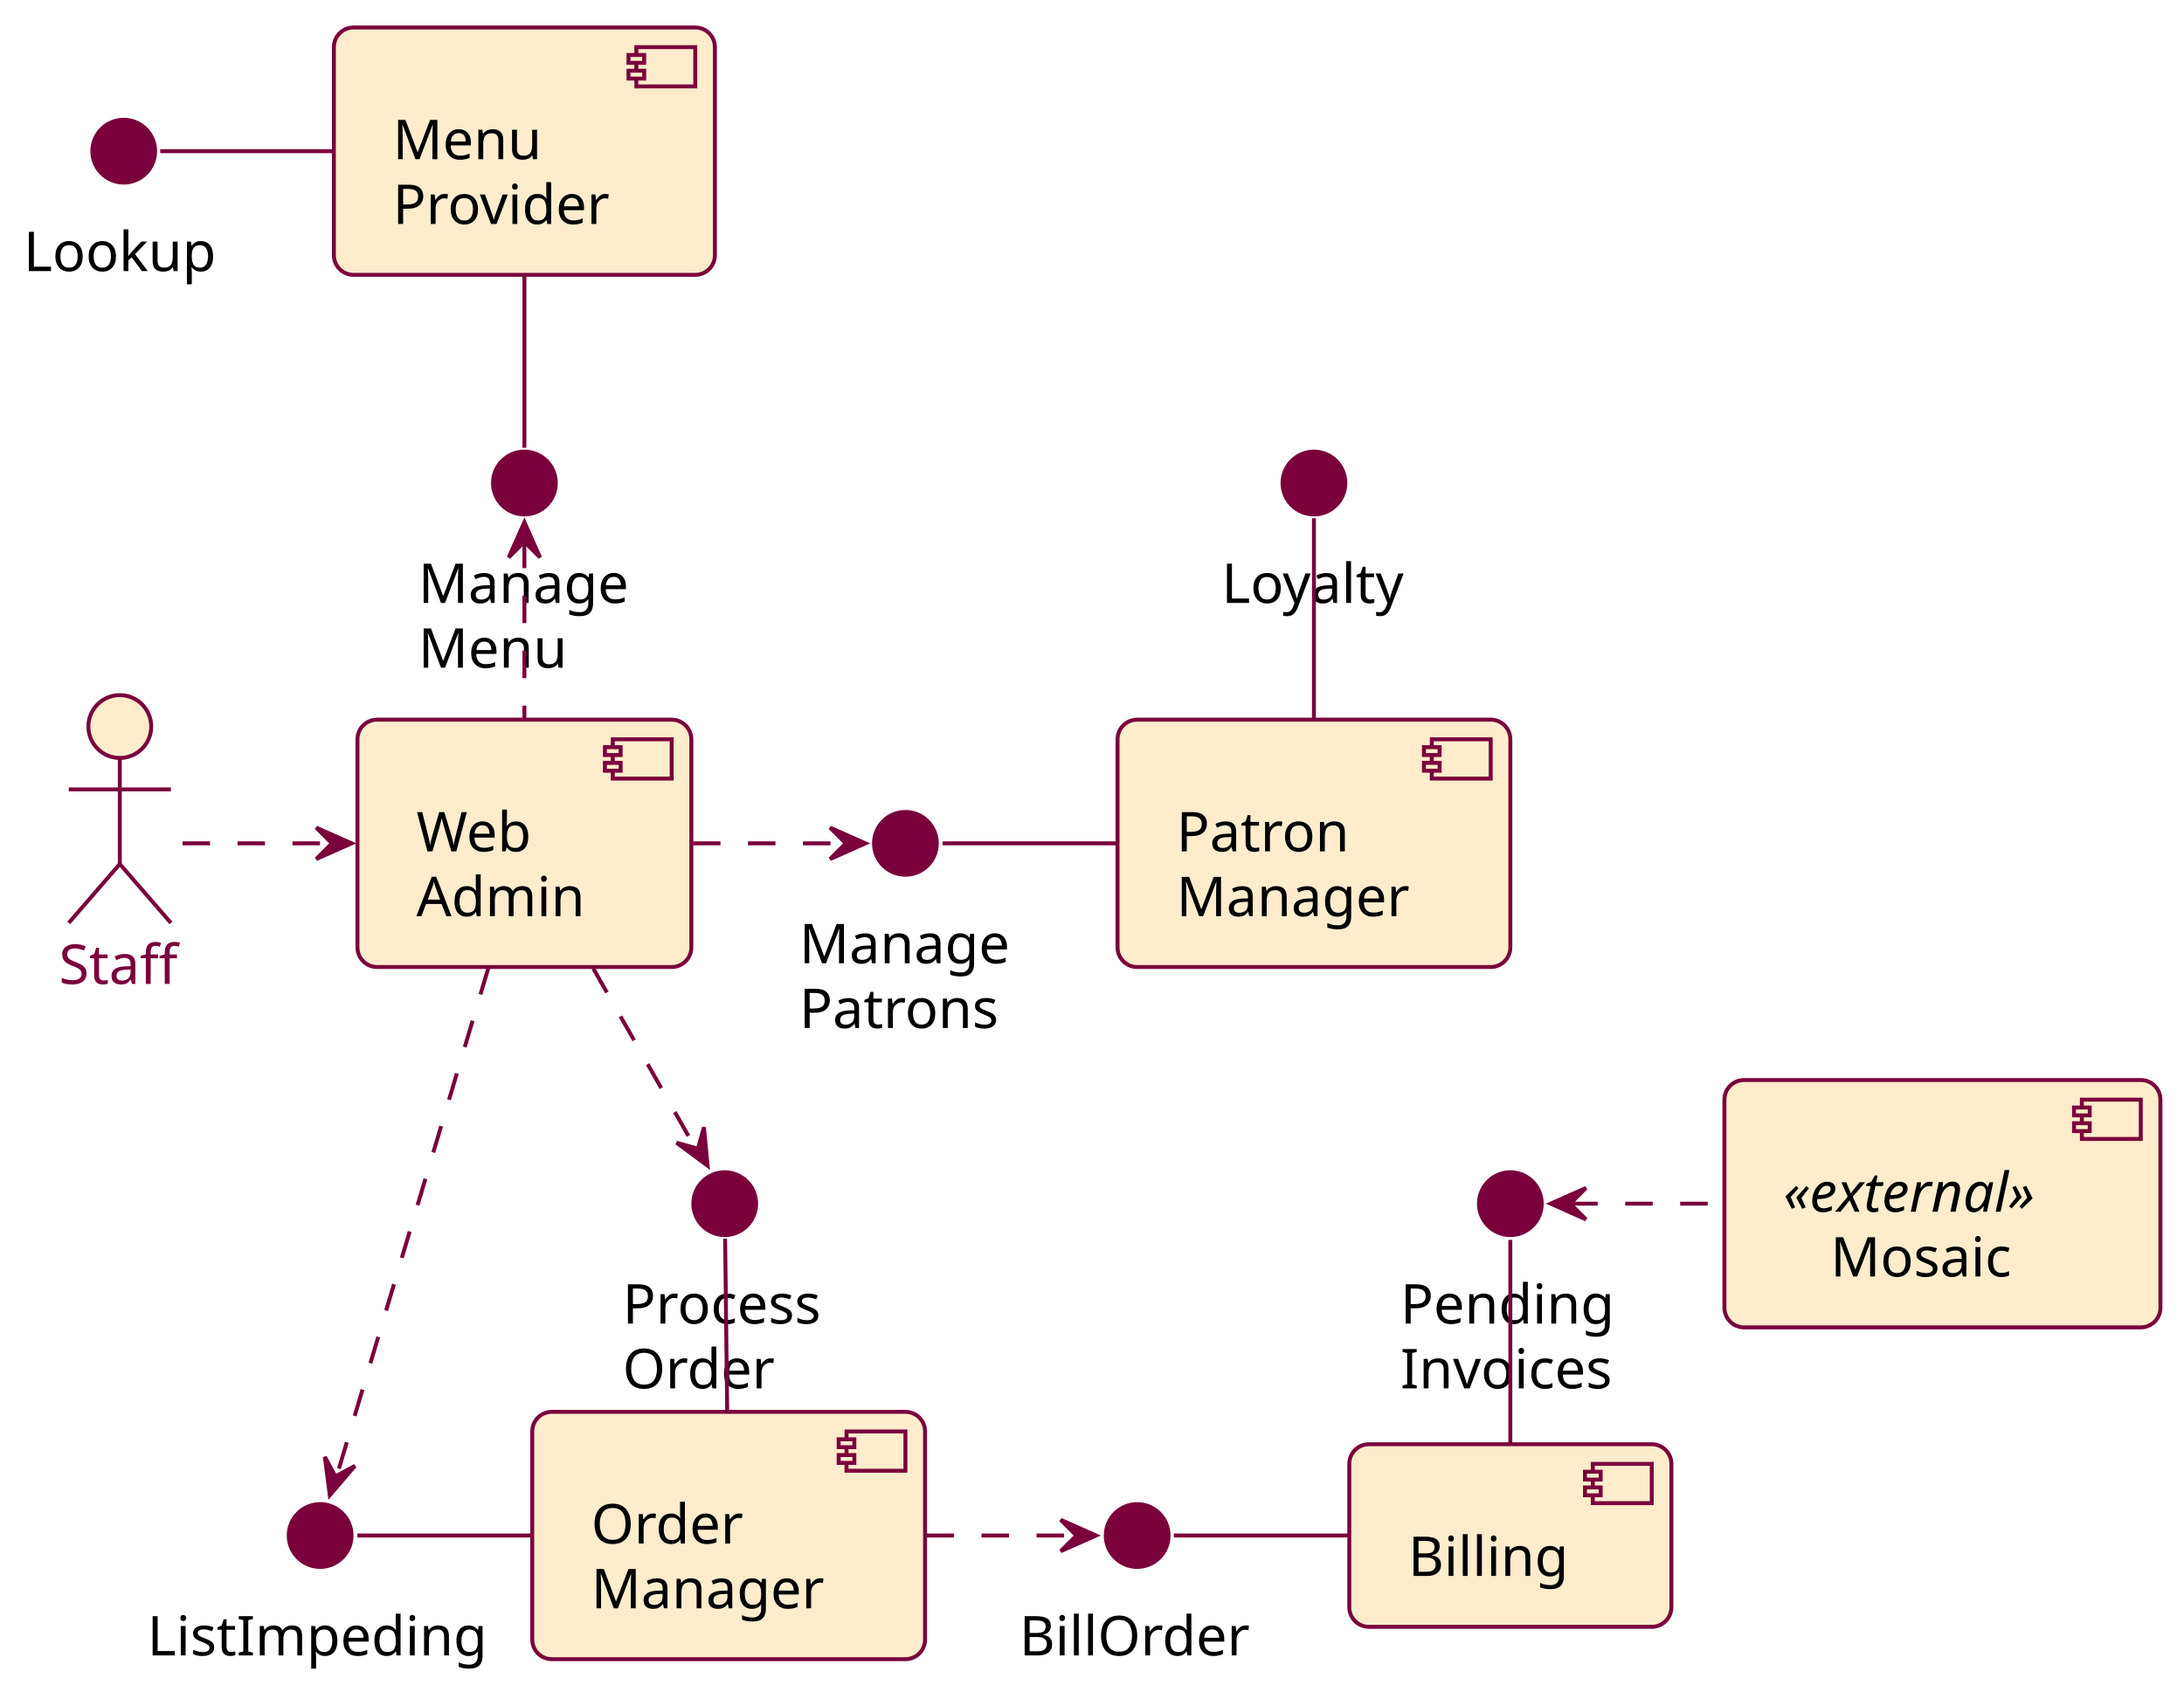
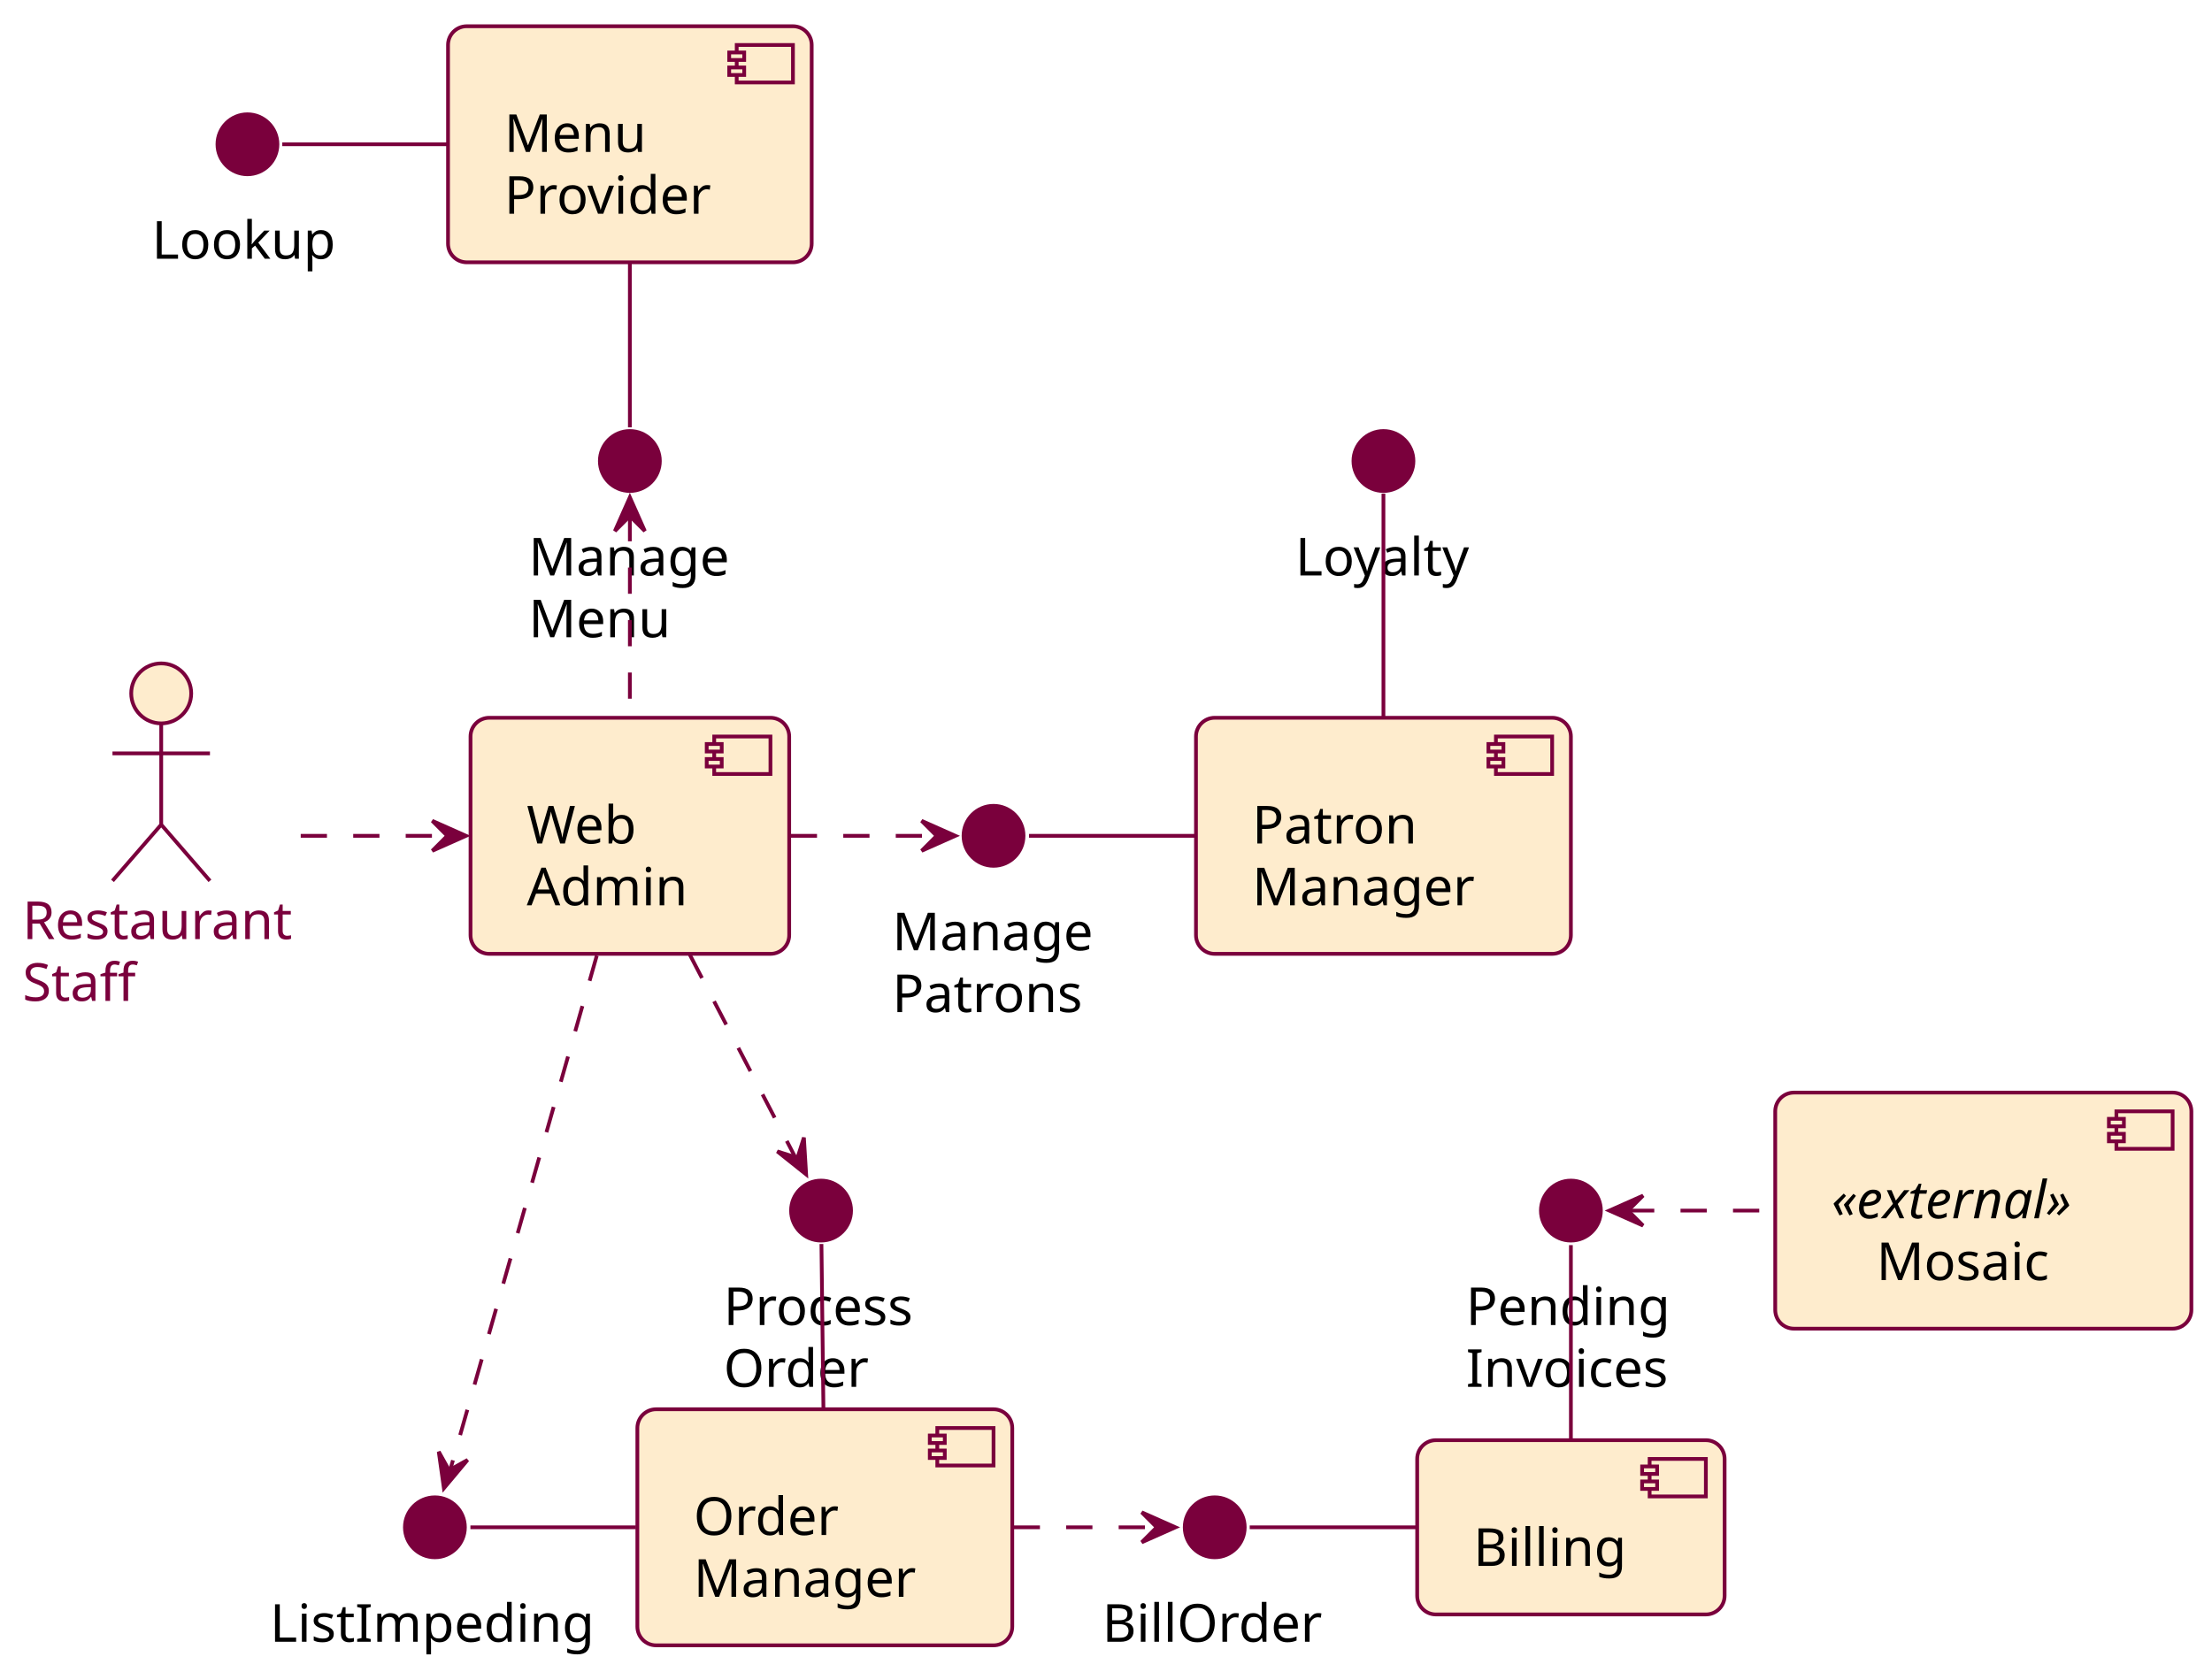
- <svg xmlns="http://www.w3.org/2000/svg" contentStyleType="text/css" height="429px" preserveAspectRatio="none" style="width:556px;height:429px;background:#FFFFFF;" version="1.1" viewBox="0 0 556 429" width="556px" zoomAndPan="magnify">
+ <svg xmlns="http://www.w3.org/2000/svg" contentStyleType="text/css" height="446px" preserveAspectRatio="none" style="width:590px;height:446px;background:#FFFFFF;" version="1.1" viewBox="0 0 590 446" width="590px" zoomAndPan="magnify">
  <defs />
  <g>
    <g id="elem_menu">
-       <rect fill="#FEECCD" height="62.977" rx="5" ry="5" style="stroke:#7A003C;stroke-width:1.0;" width="97" x="85" y="7" />
-       <rect fill="#FEECCD" height="10" style="stroke:#7A003C;stroke-width:1.0;" width="15" x="162" y="12" />
-       <rect fill="#FEECCD" height="2" style="stroke:#7A003C;stroke-width:1.0;" width="4" x="160" y="14" />
-       <rect fill="#FEECCD" height="2" style="stroke:#7A003C;stroke-width:1.0;" width="4" x="160" y="18" />
-       <text fill="#000000" font-family="sans-serif" font-size="14" lengthAdjust="spacing" textLength="38" x="100" y="40.535">Menu</text>
-       <text fill="#000000" font-family="sans-serif" font-size="14" lengthAdjust="spacing" textLength="57" x="100" y="57.023">Provider</text>
+       <rect fill="#FEECCD" height="62.977" rx="5" ry="5" style="stroke:#7A003C;stroke-width:1.0;" width="97" x="119.5" y="7" />
+       <rect fill="#FEECCD" height="10" style="stroke:#7A003C;stroke-width:1.0;" width="15" x="196.5" y="12" />
+       <rect fill="#FEECCD" height="2" style="stroke:#7A003C;stroke-width:1.0;" width="4" x="194.5" y="14" />
+       <rect fill="#FEECCD" height="2" style="stroke:#7A003C;stroke-width:1.0;" width="4" x="194.5" y="18" />
+       <text fill="#000000" font-family="sans-serif" font-size="14" lengthAdjust="spacing" textLength="38" x="134.5" y="40.535">Menu</text>
+       <text fill="#000000" font-family="sans-serif" font-size="14" lengthAdjust="spacing" textLength="57" x="134.5" y="57.023">Provider</text>
    </g>
    <g id="elem_Imenu_lookup">
-       <ellipse cx="31.5" cy="38.49" fill="#7A003C" rx="8" ry="8" style="stroke:#7A003C;stroke-width:1.0;" />
-       <text fill="#000000" font-family="sans-serif" font-size="14" lengthAdjust="spacing" textLength="51" x="6" y="69.025">Lookup</text>
+       <ellipse cx="66" cy="38.49" fill="#7A003C" rx="8" ry="8" style="stroke:#7A003C;stroke-width:1.0;" />
+       <text fill="#000000" font-family="sans-serif" font-size="14" lengthAdjust="spacing" textLength="51" x="40.5" y="69.025">Lookup</text>
    </g>
    <g id="elem_Imenu_mgmt">
-       <ellipse cx="133.5" cy="122.98" fill="#7A003C" rx="8" ry="8" style="stroke:#7A003C;stroke-width:1.0;" />
-       <text fill="#000000" font-family="sans-serif" font-size="14" lengthAdjust="spacing" textLength="54" x="106.5" y="153.515">Manage</text>
-       <text fill="#000000" font-family="sans-serif" font-size="14" lengthAdjust="spacing" textLength="38" x="106.5" y="170.003">Menu</text>
+       <ellipse cx="168" cy="122.98" fill="#7A003C" rx="8" ry="8" style="stroke:#7A003C;stroke-width:1.0;" />
+       <text fill="#000000" font-family="sans-serif" font-size="14" lengthAdjust="spacing" textLength="54" x="141" y="153.515">Manage</text>
+       <text fill="#000000" font-family="sans-serif" font-size="14" lengthAdjust="spacing" textLength="38" x="141" y="170.003">Menu</text>
    </g>
    <g id="elem_billing">
-       <rect fill="#FEECCD" height="46.488" rx="5" ry="5" style="stroke:#7A003C;stroke-width:1.0;" width="82" x="343.5" y="367.71" />
-       <rect fill="#FEECCD" height="10" style="stroke:#7A003C;stroke-width:1.0;" width="15" x="405.5" y="372.71" />
-       <rect fill="#FEECCD" height="2" style="stroke:#7A003C;stroke-width:1.0;" width="4" x="403.5" y="374.71" />
-       <rect fill="#FEECCD" height="2" style="stroke:#7A003C;stroke-width:1.0;" width="4" x="403.5" y="378.71" />
-       <text fill="#000000" font-family="sans-serif" font-size="14" lengthAdjust="spacing" textLength="42" x="358.5" y="401.245">Billing</text>
+       <rect fill="#FEECCD" height="46.488" rx="5" ry="5" style="stroke:#7A003C;stroke-width:1.0;" width="82" x="378" y="384.2" />
+       <rect fill="#FEECCD" height="10" style="stroke:#7A003C;stroke-width:1.0;" width="15" x="440" y="389.2" />
+       <rect fill="#FEECCD" height="2" style="stroke:#7A003C;stroke-width:1.0;" width="4" x="438" y="391.2" />
+       <rect fill="#FEECCD" height="2" style="stroke:#7A003C;stroke-width:1.0;" width="4" x="438" y="395.2" />
+       <text fill="#000000" font-family="sans-serif" font-size="14" lengthAdjust="spacing" textLength="42" x="393" y="417.735">Billing</text>
    </g>
    <g id="elem_Ibilling">
-       <ellipse cx="289.5" cy="390.95" fill="#7A003C" rx="8" ry="8" style="stroke:#7A003C;stroke-width:1.0;" />
-       <text fill="#000000" font-family="sans-serif" font-size="14" lengthAdjust="spacing" textLength="60" x="259.5" y="421.485">BillOrder</text>
+       <ellipse cx="324" cy="407.44" fill="#7A003C" rx="8" ry="8" style="stroke:#7A003C;stroke-width:1.0;" />
+       <text fill="#000000" font-family="sans-serif" font-size="14" lengthAdjust="spacing" textLength="60" x="294" y="437.975">BillOrder</text>
    </g>
    <g id="elem_Ipending">
-       <ellipse cx="384.5" cy="306.46" fill="#7A003C" rx="8" ry="8" style="stroke:#7A003C;stroke-width:1.0;" />
-       <text fill="#000000" font-family="sans-serif" font-size="14" lengthAdjust="spacing" textLength="56" x="356.5" y="336.995">Pending</text>
-       <text fill="#000000" font-family="sans-serif" font-size="14" lengthAdjust="spacing" textLength="55" x="356.5" y="353.483">Invoices</text>
+       <ellipse cx="419" cy="322.95" fill="#7A003C" rx="8" ry="8" style="stroke:#7A003C;stroke-width:1.0;" />
+       <text fill="#000000" font-family="sans-serif" font-size="14" lengthAdjust="spacing" textLength="56" x="391" y="353.485">Pending</text>
+       <text fill="#000000" font-family="sans-serif" font-size="14" lengthAdjust="spacing" textLength="55" x="391" y="369.973">Invoices</text>
    </g>
    <g id="elem_patrons">
-       <rect fill="#FEECCD" height="62.977" rx="5" ry="5" style="stroke:#7A003C;stroke-width:1.0;" width="100" x="284.5" y="183.23" />
-       <rect fill="#FEECCD" height="10" style="stroke:#7A003C;stroke-width:1.0;" width="15" x="364.5" y="188.23" />
-       <rect fill="#FEECCD" height="2" style="stroke:#7A003C;stroke-width:1.0;" width="4" x="362.5" y="190.23" />
-       <rect fill="#FEECCD" height="2" style="stroke:#7A003C;stroke-width:1.0;" width="4" x="362.5" y="194.23" />
-       <text fill="#000000" font-family="sans-serif" font-size="14" lengthAdjust="spacing" textLength="45" x="299.5" y="216.765">Patron</text>
-       <text fill="#000000" font-family="sans-serif" font-size="14" lengthAdjust="spacing" textLength="60" x="299.5" y="233.253">Manager</text>
+       <rect fill="#FEECCD" height="62.977" rx="5" ry="5" style="stroke:#7A003C;stroke-width:1.0;" width="100" x="319" y="191.48" />
+       <rect fill="#FEECCD" height="10" style="stroke:#7A003C;stroke-width:1.0;" width="15" x="399" y="196.48" />
+       <rect fill="#FEECCD" height="2" style="stroke:#7A003C;stroke-width:1.0;" width="4" x="397" y="198.48" />
+       <rect fill="#FEECCD" height="2" style="stroke:#7A003C;stroke-width:1.0;" width="4" x="397" y="202.48" />
+       <text fill="#000000" font-family="sans-serif" font-size="14" lengthAdjust="spacing" textLength="45" x="334" y="225.015">Patron</text>
+       <text fill="#000000" font-family="sans-serif" font-size="14" lengthAdjust="spacing" textLength="60" x="334" y="241.503">Manager</text>
    </g>
    <g id="elem_Iloyalty">
-       <ellipse cx="334.5" cy="122.98" fill="#7A003C" rx="8" ry="8" style="stroke:#7A003C;stroke-width:1.0;" />
-       <text fill="#000000" font-family="sans-serif" font-size="14" lengthAdjust="spacing" textLength="47" x="311" y="153.515">Loyalty</text>
+       <ellipse cx="369" cy="122.98" fill="#7A003C" rx="8" ry="8" style="stroke:#7A003C;stroke-width:1.0;" />
+       <text fill="#000000" font-family="sans-serif" font-size="14" lengthAdjust="spacing" textLength="47" x="345.5" y="153.515">Loyalty</text>
    </g>
    <g id="elem_Ipatrons_mgmt">
-       <ellipse cx="230.5" cy="214.72" fill="#7A003C" rx="8" ry="8" style="stroke:#7A003C;stroke-width:1.0;" />
-       <text fill="#000000" font-family="sans-serif" font-size="14" lengthAdjust="spacing" textLength="54" x="203.5" y="245.255">Manage</text>
-       <text fill="#000000" font-family="sans-serif" font-size="14" lengthAdjust="spacing" textLength="52" x="203.5" y="261.743">Patrons</text>
+       <ellipse cx="265" cy="222.97" fill="#7A003C" rx="8" ry="8" style="stroke:#7A003C;stroke-width:1.0;" />
+       <text fill="#000000" font-family="sans-serif" font-size="14" lengthAdjust="spacing" textLength="54" x="238" y="253.505">Manage</text>
+       <text fill="#000000" font-family="sans-serif" font-size="14" lengthAdjust="spacing" textLength="52" x="238" y="269.993">Patrons</text>
    </g>
    <g id="elem_ordering">
-       <rect fill="#FEECCD" height="62.977" rx="5" ry="5" style="stroke:#7A003C;stroke-width:1.0;" width="100" x="135.5" y="359.46" />
-       <rect fill="#FEECCD" height="10" style="stroke:#7A003C;stroke-width:1.0;" width="15" x="215.5" y="364.46" />
-       <rect fill="#FEECCD" height="2" style="stroke:#7A003C;stroke-width:1.0;" width="4" x="213.5" y="366.46" />
-       <rect fill="#FEECCD" height="2" style="stroke:#7A003C;stroke-width:1.0;" width="4" x="213.5" y="370.46" />
-       <text fill="#000000" font-family="sans-serif" font-size="14" lengthAdjust="spacing" textLength="40" x="150.5" y="392.995">Order</text>
-       <text fill="#000000" font-family="sans-serif" font-size="14" lengthAdjust="spacing" textLength="60" x="150.5" y="409.483">Manager</text>
+       <rect fill="#FEECCD" height="62.977" rx="5" ry="5" style="stroke:#7A003C;stroke-width:1.0;" width="100" x="170" y="375.95" />
+       <rect fill="#FEECCD" height="10" style="stroke:#7A003C;stroke-width:1.0;" width="15" x="250" y="380.95" />
+       <rect fill="#FEECCD" height="2" style="stroke:#7A003C;stroke-width:1.0;" width="4" x="248" y="382.95" />
+       <rect fill="#FEECCD" height="2" style="stroke:#7A003C;stroke-width:1.0;" width="4" x="248" y="386.95" />
+       <text fill="#000000" font-family="sans-serif" font-size="14" lengthAdjust="spacing" textLength="40" x="185" y="409.485">Order</text>
+       <text fill="#000000" font-family="sans-serif" font-size="14" lengthAdjust="spacing" textLength="60" x="185" y="425.973">Manager</text>
    </g>
    <g id="elem_Iprocess_order">
-       <ellipse cx="184.5" cy="306.46" fill="#7A003C" rx="8" ry="8" style="stroke:#7A003C;stroke-width:1.0;" />
-       <text fill="#000000" font-family="sans-serif" font-size="14" lengthAdjust="spacing" textLength="52" x="158.5" y="336.995">Process</text>
-       <text fill="#000000" font-family="sans-serif" font-size="14" lengthAdjust="spacing" textLength="40" x="158.5" y="353.483">Order</text>
+       <ellipse cx="219" cy="322.95" fill="#7A003C" rx="8" ry="8" style="stroke:#7A003C;stroke-width:1.0;" />
+       <text fill="#000000" font-family="sans-serif" font-size="14" lengthAdjust="spacing" textLength="52" x="193" y="353.485">Process</text>
+       <text fill="#000000" font-family="sans-serif" font-size="14" lengthAdjust="spacing" textLength="40" x="193" y="369.973">Order</text>
    </g>
    <g id="elem_Ilist_impeding">
-       <ellipse cx="81.5" cy="390.95" fill="#7A003C" rx="8" ry="8" style="stroke:#7A003C;stroke-width:1.0;" />
-       <text fill="#000000" font-family="sans-serif" font-size="14" lengthAdjust="spacing" textLength="88" x="37.5" y="421.485">ListImpeding</text>
+       <ellipse cx="116" cy="407.44" fill="#7A003C" rx="8" ry="8" style="stroke:#7A003C;stroke-width:1.0;" />
+       <text fill="#000000" font-family="sans-serif" font-size="14" lengthAdjust="spacing" textLength="88" x="72" y="437.975">ListImpeding</text>
    </g>
    <g id="elem_mosaic">
-       <rect fill="#FEECCD" height="62.977" rx="5" ry="5" style="stroke:#7A003C;stroke-width:1.0;" width="111" x="439" y="274.98" />
-       <rect fill="#FEECCD" height="10" style="stroke:#7A003C;stroke-width:1.0;" width="15" x="530" y="279.98" />
-       <rect fill="#FEECCD" height="2" style="stroke:#7A003C;stroke-width:1.0;" width="4" x="528" y="281.98" />
-       <rect fill="#FEECCD" height="2" style="stroke:#7A003C;stroke-width:1.0;" width="4" x="528" y="285.98" />
-       <text fill="#000000" font-family="sans-serif" font-size="14" font-style="italic" lengthAdjust="spacing" textLength="71" x="454" y="308.515">«external»</text>
-       <text fill="#000000" font-family="sans-serif" font-size="14" lengthAdjust="spacing" textLength="47" x="466" y="325.003">Mosaic</text>
+       <rect fill="#FEECCD" height="62.977" rx="5" ry="5" style="stroke:#7A003C;stroke-width:1.0;" width="111" x="473.5" y="291.47" />
+       <rect fill="#FEECCD" height="10" style="stroke:#7A003C;stroke-width:1.0;" width="15" x="564.5" y="296.47" />
+       <rect fill="#FEECCD" height="2" style="stroke:#7A003C;stroke-width:1.0;" width="4" x="562.5" y="298.47" />
+       <rect fill="#FEECCD" height="2" style="stroke:#7A003C;stroke-width:1.0;" width="4" x="562.5" y="302.47" />
+       <text fill="#000000" font-family="sans-serif" font-size="14" font-style="italic" lengthAdjust="spacing" textLength="71" x="488.5" y="325.005">«external»</text>
+       <text fill="#000000" font-family="sans-serif" font-size="14" lengthAdjust="spacing" textLength="47" x="500.5" y="341.493">Mosaic</text>
    </g>
    <g id="elem_web">
-       <rect fill="#FEECCD" height="62.977" rx="5" ry="5" style="stroke:#7A003C;stroke-width:1.0;" width="85" x="91" y="183.23" />
-       <rect fill="#FEECCD" height="10" style="stroke:#7A003C;stroke-width:1.0;" width="15" x="156" y="188.23" />
-       <rect fill="#FEECCD" height="2" style="stroke:#7A003C;stroke-width:1.0;" width="4" x="154" y="190.23" />
-       <rect fill="#FEECCD" height="2" style="stroke:#7A003C;stroke-width:1.0;" width="4" x="154" y="194.23" />
-       <text fill="#000000" font-family="sans-serif" font-size="14" lengthAdjust="spacing" textLength="29" x="106" y="216.765">Web</text>
-       <text fill="#000000" font-family="sans-serif" font-size="14" lengthAdjust="spacing" textLength="45" x="106" y="233.253">Admin</text>
+       <rect fill="#FEECCD" height="62.977" rx="5" ry="5" style="stroke:#7A003C;stroke-width:1.0;" width="85" x="125.5" y="191.48" />
+       <rect fill="#FEECCD" height="10" style="stroke:#7A003C;stroke-width:1.0;" width="15" x="190.5" y="196.48" />
+       <rect fill="#FEECCD" height="2" style="stroke:#7A003C;stroke-width:1.0;" width="4" x="188.5" y="198.48" />
+       <rect fill="#FEECCD" height="2" style="stroke:#7A003C;stroke-width:1.0;" width="4" x="188.5" y="202.48" />
+       <text fill="#000000" font-family="sans-serif" font-size="14" lengthAdjust="spacing" textLength="29" x="140.5" y="225.015">Web</text>
+       <text fill="#000000" font-family="sans-serif" font-size="14" lengthAdjust="spacing" textLength="45" x="140.5" y="241.503">Admin</text>
    </g>
    <g id="elem_S">
-       <ellipse cx="30.5" cy="184.98" fill="#FEECCD" rx="8" ry="8" style="stroke:#7A003C;stroke-width:1.0;" />
-       <path d="M30.5,192.98 L30.5,219.98 M17.5,200.98 L43.5,200.98 M30.5,219.98 L17.5,234.98 M30.5,219.98 L43.5,234.98 " fill="none" style="stroke:#7A003C;stroke-width:1.0;" />
-       <text fill="#7A003C" font-family="sans-serif" font-size="14" lengthAdjust="spacing" textLength="31" x="15" y="250.515">Staff</text>
+       <ellipse cx="43" cy="184.98" fill="#FEECCD" rx="8" ry="8" style="stroke:#7A003C;stroke-width:1.0;" />
+       <path d="M43,192.98 L43,219.98 M30,200.98 L56,200.98 M43,219.98 L30,234.98 M43,219.98 L56,234.98 " fill="none" style="stroke:#7A003C;stroke-width:1.0;" />
+       <text fill="#7A003C" font-family="sans-serif" font-size="14" lengthAdjust="spacing" textLength="74" x="6" y="250.515">Restaurant</text>
+       <text fill="#7A003C" font-family="sans-serif" font-size="14" lengthAdjust="spacing" textLength="31" x="6" y="267.003">Staff</text>
    </g>
    <g id="link_Imenu_lookup_menu">
-       <path d="M40.79,38.49 C50.86,38.49 65.5,38.49 65.5,38.49 C65.5,38.49 75.67,38.49 84.88,38.49 " fill="none" id="Imenu_lookup-menu" style="stroke:#7A003C;stroke-width:1.0;" />
+       <path d="M75.29,38.49 C85.36,38.49 100,38.49 100,38.49 C100,38.49 110.17,38.49 119.38,38.49 " fill="none" id="Imenu_lookup-menu" style="stroke:#7A003C;stroke-width:1.0;" />
    </g>
    <g id="link_menu_Imenu_mgmt">
-       <path d="M133.5,70.2 C133.5,85.96 133.5,103.91 133.5,114 " fill="none" id="menu-Imenu_mgmt" style="stroke:#7A003C;stroke-width:1.0;" />
+       <path d="M168,70.2 C168,85.96 168,103.92 168,114 " fill="none" id="menu-Imenu_mgmt" style="stroke:#7A003C;stroke-width:1.0;" />
    </g>
    <g id="link_Ibilling_billing">
-       <path d="M298.83,390.95 C308.17,390.95 321.17,390.95 321.17,390.95 C321.17,390.95 333.85,390.95 343.16,390.95 " fill="none" id="Ibilling-billing" style="stroke:#7A003C;stroke-width:1.0;" />
+       <path d="M333.33,407.44 C342.67,407.44 355.67,407.44 355.67,407.44 C355.67,407.44 368.35,407.44 377.66,407.44 " fill="none" id="Ibilling-billing" style="stroke:#7A003C;stroke-width:1.0;" />
    </g>
    <g id="link_Ipending_billing">
-       <path d="M384.5,315.67 C384.5,327.66 384.5,350.37 384.5,367.54 " fill="none" id="Ipending-billing" style="stroke:#7A003C;stroke-width:1.0;" />
+       <path d="M419,332.16 C419,344.15 419,366.86 419,384.03 " fill="none" id="Ipending-billing" style="stroke:#7A003C;stroke-width:1.0;" />
    </g>
    <g id="link_Iloyalty_patrons">
-       <path d="M334.5,131.94 C334.5,143.35 334.5,164.98 334.5,183.13 " fill="none" id="Iloyalty-patrons" style="stroke:#7A003C;stroke-width:1.0;" />
+       <path d="M369,131.67 C369,144.39 369,170.49 369,191.37 " fill="none" id="Iloyalty-patrons" style="stroke:#7A003C;stroke-width:1.0;" />
    </g>
    <g id="link_Ipatrons_mgmt_patrons">
-       <path d="M239.97,214.72 C250.24,214.72 265.17,214.72 265.17,214.72 C265.17,214.72 274.95,214.72 284.12,214.72 " fill="none" id="Ipatrons_mgmt-patrons" style="stroke:#7A003C;stroke-width:1.0;" />
+       <path d="M274.47,222.97 C284.74,222.97 299.67,222.97 299.67,222.97 C299.67,222.97 309.45,222.97 318.62,222.97 " fill="none" id="Ipatrons_mgmt-patrons" style="stroke:#7A003C;stroke-width:1.0;" />
    </g>
    <g id="link_ordering_Ibilling">
-       <path d="M235.88,390.95 C245.05,390.95 254.83,390.95 254.83,390.95 C254.83,390.95 264.88,390.95 274.16,390.95 " fill="none" id="ordering-to-Ibilling" style="stroke:#7A003C;stroke-width:1.0;stroke-dasharray:7.0,7.0;" />
-       <polygon fill="#7A003C" points="279.03,390.95,270.03,386.95,274.03,390.95,270.03,394.95,279.03,390.95" style="stroke:#7A003C;stroke-width:1.0;" />
+       <path d="M270.38,407.44 C279.55,407.44 289.33,407.44 289.33,407.44 C289.33,407.44 299.38,407.44 308.66,407.44 " fill="none" id="ordering-to-Ibilling" style="stroke:#7A003C;stroke-width:1.0;stroke-dasharray:7.0,7.0;" />
+       <polygon fill="#7A003C" points="313.53,407.44,304.53,403.44,308.53,407.44,304.53,411.44,313.53,407.44" style="stroke:#7A003C;stroke-width:1.0;" />
    </g>
    <g id="link_Ilist_impeding_ordering">
-       <path d="M90.97,390.95 C101.24,390.95 116.17,390.95 116.17,390.95 C116.17,390.95 125.95,390.95 135.12,390.95 " fill="none" id="Ilist_impeding-ordering" style="stroke:#7A003C;stroke-width:1.0;" />
+       <path d="M125.47,407.44 C135.74,407.44 150.67,407.44 150.67,407.44 C150.67,407.44 160.45,407.44 169.62,407.44 " fill="none" id="Ilist_impeding-ordering" style="stroke:#7A003C;stroke-width:1.0;" />
    </g>
    <g id="link_Iprocess_order_ordering">
-       <path d="M184.6,315.37 C184.72,325.45 184.94,343.47 185.13,359.27 " fill="none" id="Iprocess_order-ordering" style="stroke:#7A003C;stroke-width:1.0;" />
+       <path d="M219.1,331.86 C219.22,341.94 219.44,359.96 219.63,375.76 " fill="none" id="Iprocess_order-ordering" style="stroke:#7A003C;stroke-width:1.0;" />
    </g>
    <g id="link_Ipending_mosaic">
-       <path d="M399.74,306.46 C409.82,306.46 421.17,306.46 421.17,306.46 C421.17,306.46 429.77,306.46 438.64,306.46 " fill="none" id="Ipending-backto-mosaic" style="stroke:#7A003C;stroke-width:1.0;stroke-dasharray:7.0,7.0;" />
-       <polygon fill="#7A003C" points="394.75,306.46,403.75,310.46,399.75,306.46,403.75,302.46,394.75,306.46" style="stroke:#7A003C;stroke-width:1.0;" />
+       <path d="M434.24,322.95 C444.32,322.95 455.67,322.95 455.67,322.95 C455.67,322.95 464.27,322.95 473.14,322.95 " fill="none" id="Ipending-backto-mosaic" style="stroke:#7A003C;stroke-width:1.0;stroke-dasharray:7.0,7.0;" />
+       <polygon fill="#7A003C" points="429.25,322.95,438.25,326.95,434.25,322.95,438.25,318.95,429.25,322.95" style="stroke:#7A003C;stroke-width:1.0;" />
    </g>
    <g id="link_S_web">
-       <path d="M46.46,214.72 C55.43,214.72 64.83,214.72 64.83,214.72 C64.83,214.72 75.26,214.72 84.62,214.72 " fill="none" id="S-to-web" style="stroke:#7A003C;stroke-width:1.0;stroke-dasharray:7.0,7.0;" />
-       <polygon fill="#7A003C" points="89.5,214.72,80.5,210.72,84.5,214.72,80.5,218.72,89.5,214.72" style="stroke:#7A003C;stroke-width:1.0;" />
+       <path d="M80.21,222.97 C82.95,222.97 84.67,222.97 84.67,222.97 C84.67,222.97 107.69,222.97 119.51,222.97 " fill="none" id="S-to-web" style="stroke:#7A003C;stroke-width:1.0;stroke-dasharray:7.0,7.0;" />
+       <polygon fill="#7A003C" points="124.3,222.97,115.3,218.97,119.3,222.97,115.3,226.97,124.3,222.97" style="stroke:#7A003C;stroke-width:1.0;" />
    </g>
    <g id="link_web_Ipatrons_mgmt">
-       <path d="M176.42,214.72 C185.85,214.72 198.17,214.72 198.17,214.72 C198.17,214.72 207.14,214.72 215.63,214.72 " fill="none" id="web-to-Ipatrons_mgmt" style="stroke:#7A003C;stroke-width:1.0;stroke-dasharray:7.0,7.0;" />
-       <polygon fill="#7A003C" points="220.32,214.72,211.32,210.72,215.32,214.72,211.32,218.72,220.32,214.72" style="stroke:#7A003C;stroke-width:1.0;" />
+       <path d="M210.92,222.97 C220.35,222.97 232.67,222.97 232.67,222.97 C232.67,222.97 241.64,222.97 250.13,222.97 " fill="none" id="web-to-Ipatrons_mgmt" style="stroke:#7A003C;stroke-width:1.0;stroke-dasharray:7.0,7.0;" />
+       <polygon fill="#7A003C" points="254.82,222.97,245.82,218.97,249.82,222.97,245.82,226.97,254.82,222.97" style="stroke:#7A003C;stroke-width:1.0;" />
    </g>
    <g id="link_Imenu_mgmt_web">
-       <path d="M133.5,137.65 C133.5,149.69 133.5,167.67 133.5,183.13 " fill="none" id="Imenu_mgmt-backto-web" style="stroke:#7A003C;stroke-width:1.0;stroke-dasharray:7.0,7.0;" />
-       <polygon fill="#7A003C" points="133.5,132.94,129.5,141.94,133.5,137.94,137.5,141.94,133.5,132.94" style="stroke:#7A003C;stroke-width:1.0;" />
+       <path d="M168,137.4 C168,151.23 168,173.26 168,191.37 " fill="none" id="Imenu_mgmt-backto-web" style="stroke:#7A003C;stroke-width:1.0;stroke-dasharray:7.0,7.0;" />
+       <polygon fill="#7A003C" points="168,132.67,164,141.67,168,137.67,172,141.67,168,132.67" style="stroke:#7A003C;stroke-width:1.0;" />
    </g>
    <g id="link_web_Iprocess_order">
-       <path d="M151.05,246.6 C160.05,262.43 170.51,280.84 177.3,292.8 " fill="none" id="web-to-Iprocess_order" style="stroke:#7A003C;stroke-width:1.0;stroke-dasharray:7.0,7.0;" />
-       <polygon fill="#7A003C" points="180.15,296.81,179.2,287.007,177.688,292.458,172.237,290.947,180.15,296.81" style="stroke:#7A003C;stroke-width:1.0;" />
+       <path d="M184,254.7 C193.59,273.13 205.28,295.59 212.43,309.32 " fill="none" id="web-to-Iprocess_order" style="stroke:#7A003C;stroke-width:1.0;stroke-dasharray:7.0,7.0;" />
+       <polygon fill="#7A003C" points="215.02,313.3,214.422,303.469,212.715,308.863,207.322,307.156,215.02,313.3" style="stroke:#7A003C;stroke-width:1.0;" />
    </g>
    <g id="link_web_Ilist_impeding">
-       <path d="M124.32,246.47 C112.94,284.61 94.01,348.03 85.67,375.98 " fill="none" id="web-to-Ilist_impeding" style="stroke:#7A003C;stroke-width:1.0;stroke-dasharray:7.0,7.0;" />
-       <polygon fill="#7A003C" points="83.96,380.69,90.367,373.21,85.39,375.899,82.701,370.922,83.96,380.69" style="stroke:#7A003C;stroke-width:1.0;" />
+       <path d="M159.18,254.92 C147.76,294.98 128.35,363.11 120.01,392.39 " fill="none" id="web-to-Ilist_impeding" style="stroke:#7A003C;stroke-width:1.0;stroke-dasharray:7.0,7.0;" />
+       <polygon fill="#7A003C" points="118.4,397.02,124.719,389.465,119.774,392.212,117.026,387.267,118.4,397.02" style="stroke:#7A003C;stroke-width:1.0;" />
    </g>
  </g>
</svg>
